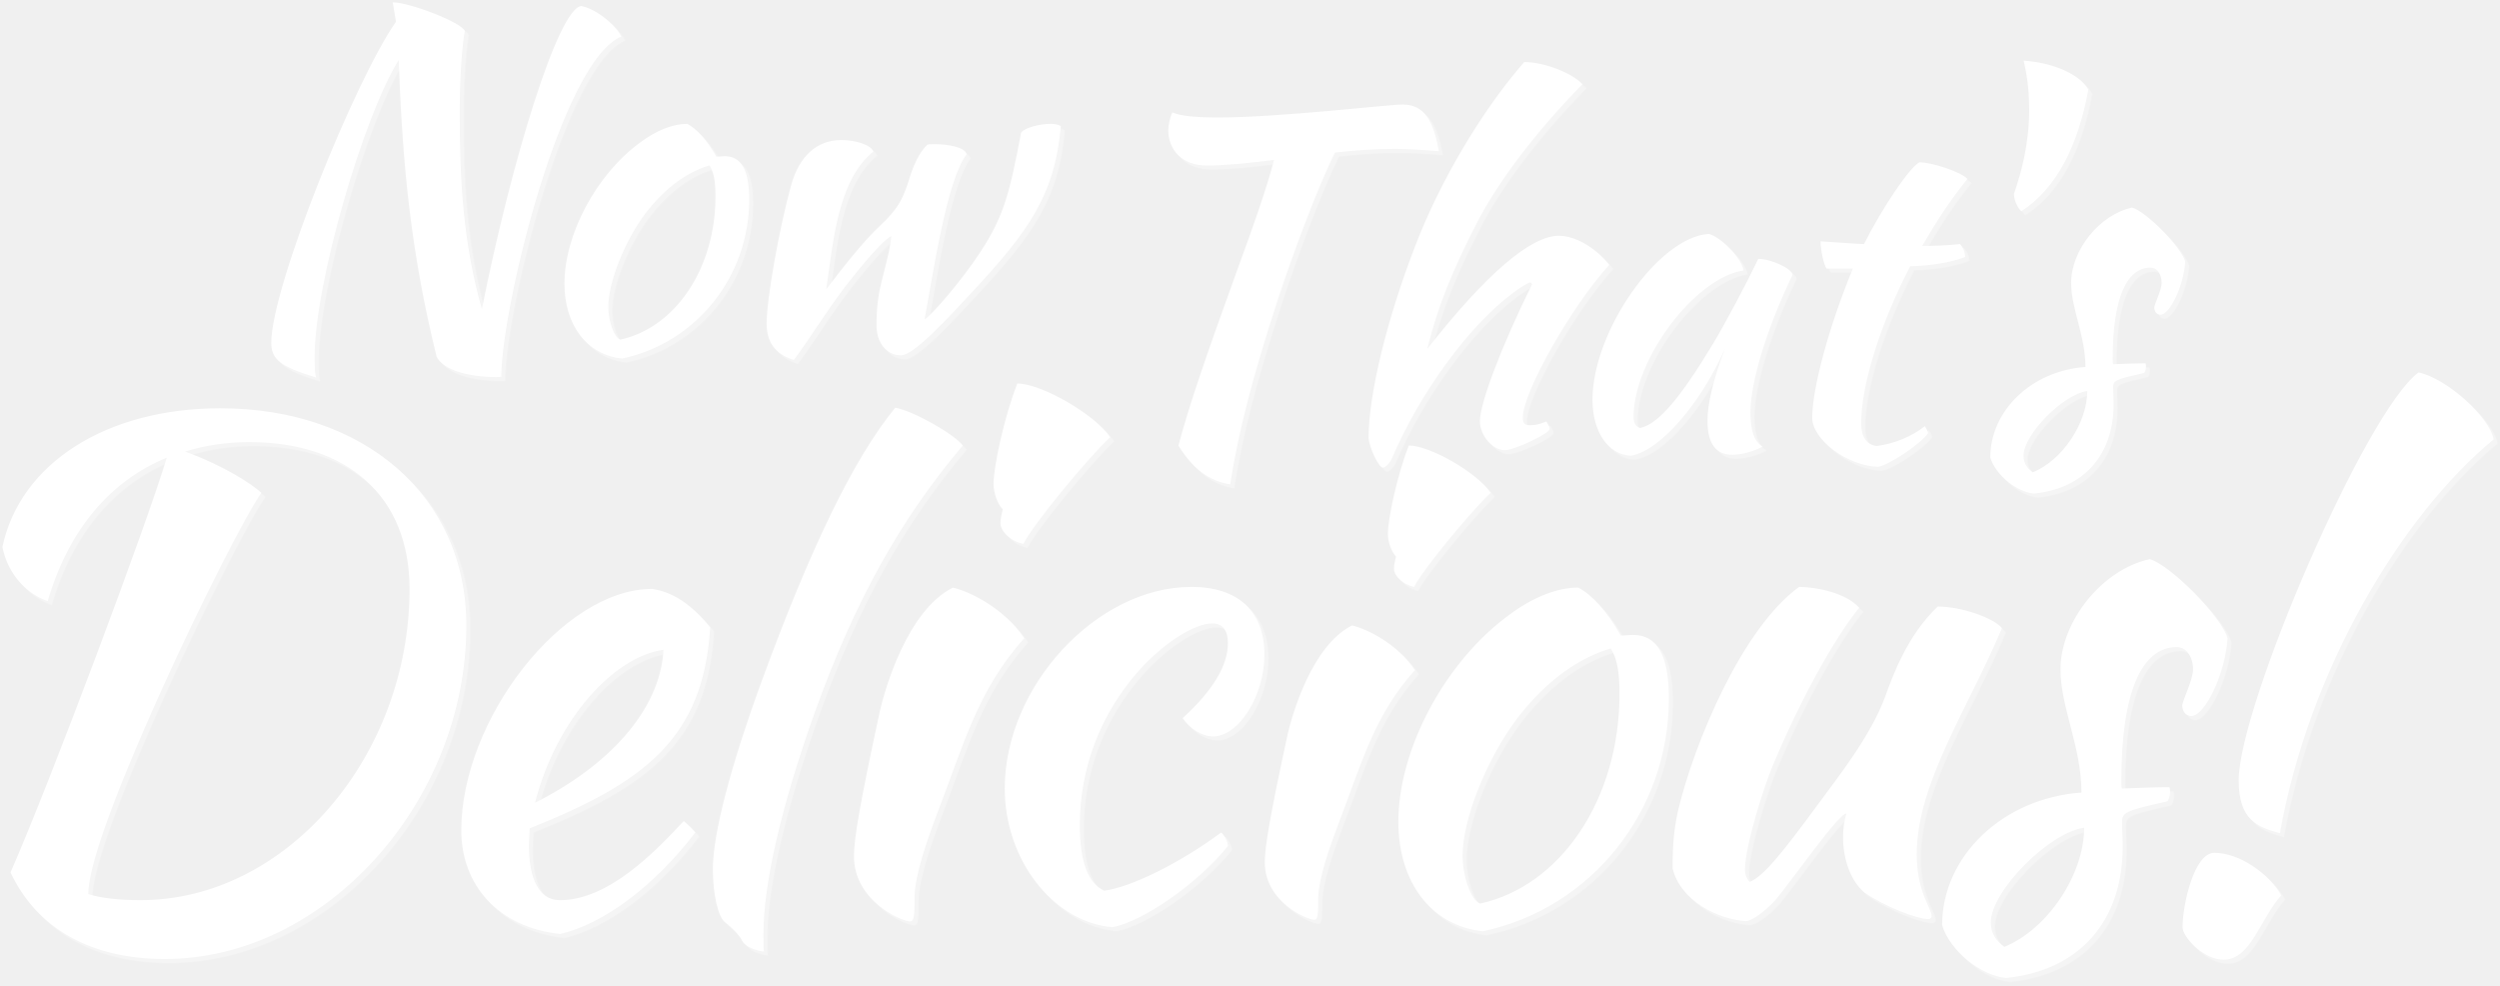
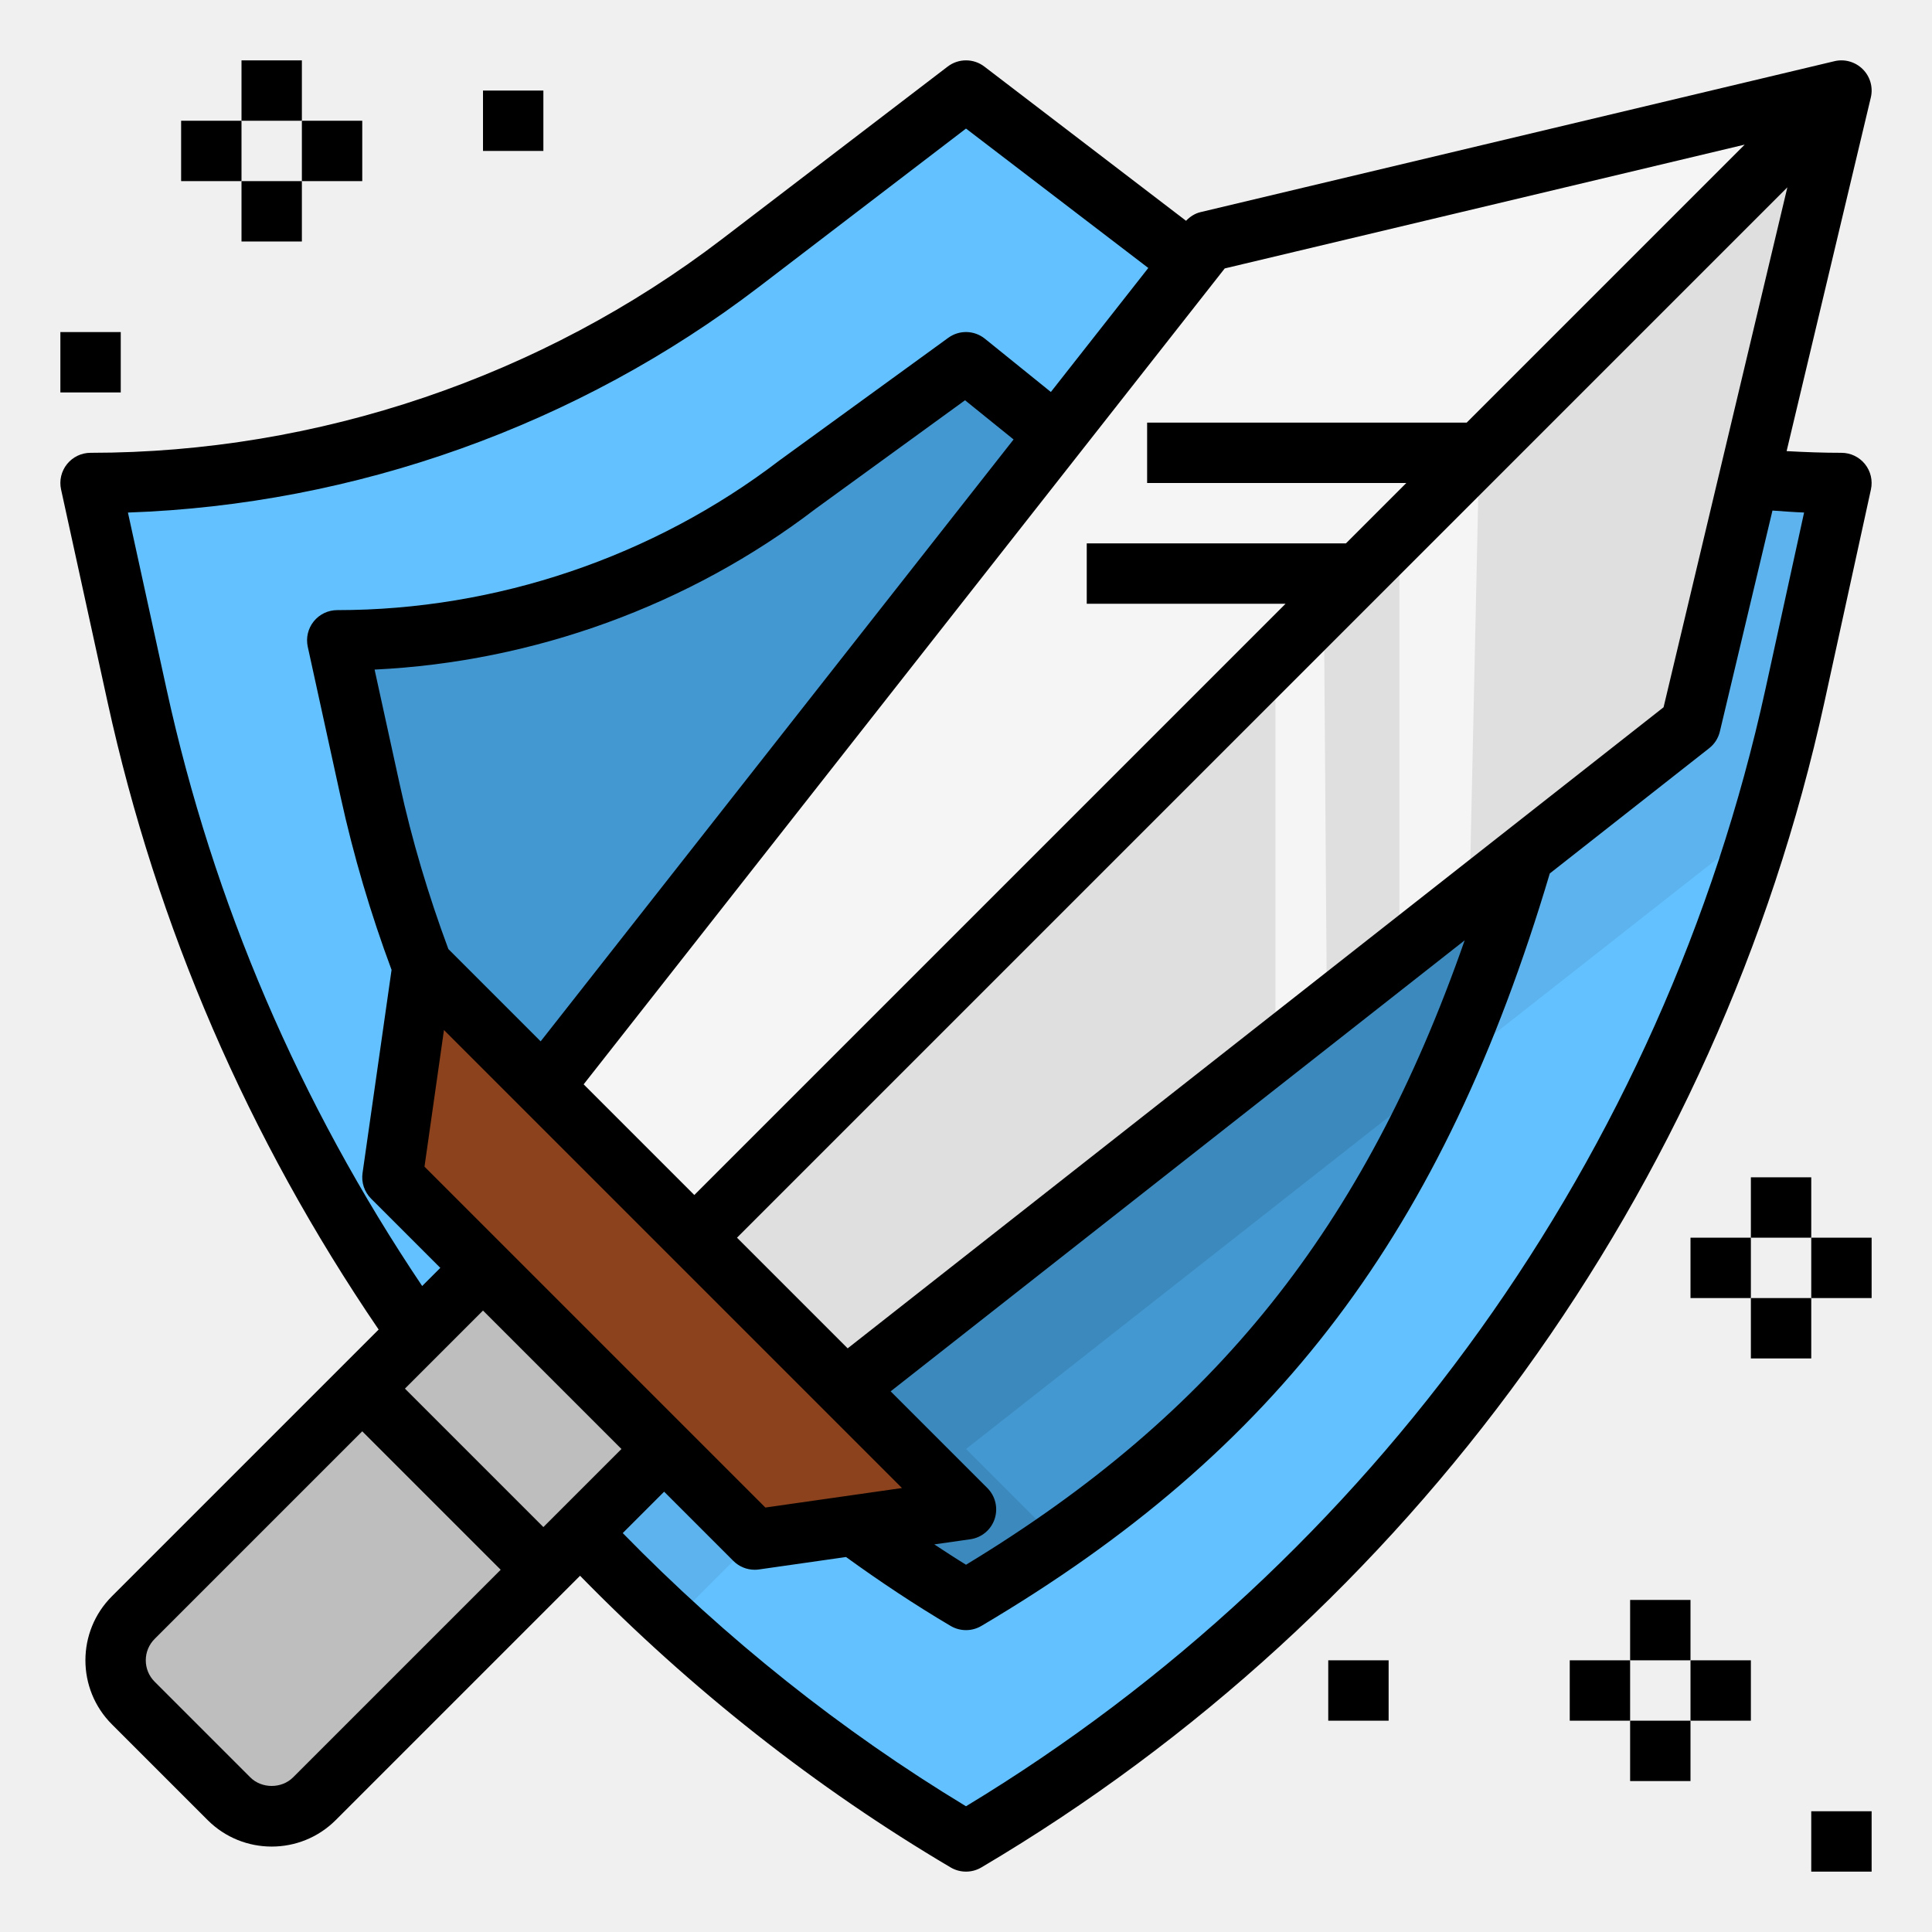
- <svg xmlns="http://www.w3.org/2000/svg" viewBox="0 0 606 239">
-   <defs>
-     <filter x="-50%" y="-50%" width="200%" height="200%" filterUnits="objectBoundingBox" id="a">
-       <feOffset dx="1" dy="1" in="SourceAlpha" result="shadowOffsetOuter1" />
-       <feColorMatrix values="0 0 0 0 1 0 0 0 0 1 0 0 0 0 1 0 0 0 0.323 0" in="shadowOffsetOuter1" result="shadowMatrixOuter1" />
-       <feMerge>
-         <feMergeNode in="shadowMatrixOuter1" />
-         <feMergeNode in="SourceGraphic" />
-       </feMerge>
-     </filter>
-   </defs>
-   <g filter="url(#a)" fill="#FFF" fill-rule="evenodd">
-     <path d="M292.595 40.128c4.368 0 10.08-.56 16.352-1.344-1.792 6.944-5.376 17.024-8.512 25.536-8.176 22.512-12.208 34.384-14.672 43.68 3.36 5.488 7.392 8.624 12.544 9.408 2.016-12.656 5.264-25.536 11.76-45.36 3.36-10.192 9.408-26.544 13.664-35.056 4.928-.56 9.856-.896 14.56-.896 2.688 0 6.832.224 10.64.56-1.232-6.832-3.248-11.312-8.736-11.312-3.92 0-29.568 3.136-44.912 3.136-5.04 0-9.072-.336-10.976-1.232-.56 1.12-1.008 3.136-1.008 4.256 0 4.816 3.36 8.624 9.296 8.624zm39.286 65.968c.112 2.352 2.464 7.28 3.472 7.28.56 0 1.68-1.12 2.128-2.128 6.72-15.792 18.592-32.144 29.232-40.096 1.568-1.232 3.92-2.688 4.368-2.688.112 0 .448.336.448.448-7.28 14.672-12.656 28.784-12.656 33.152 0 3.472 3.024 7.056 6.048 7.056 2.352 0 10.864-4.032 10.864-5.152 0-.336-.112-.672-.784-1.792-.336 0-1.68.896-3.92.896-1.456 0-1.792-.448-1.792-1.904 0-6.048 11.76-26.88 20.944-36.96-3.36-4.256-8.288-7.056-12.208-7.056-6.832 0-17.696 9.296-31.92 27.44 2.688-10.752 6.16-19.04 11.872-30.24 5.264-10.304 14.56-22.512 25.76-33.936-2.576-2.8-9.408-5.376-14.112-5.376-10.192 11.648-20.384 28.784-26.432 44.576-6.832 17.584-11.312 35.952-11.312 46.48zm94.502-43.344c-3.248 6.72-7.728 15.12-10.864 20.384-8.064 13.44-13.44 19.712-17.808 20.608-1.008-.336-1.568-1.12-1.568-2.688 0-13.776 14.672-33.6 26.656-35.504-.336-2.8-5.376-8.064-8.4-8.848-12.096.672-28.224 23.52-28.224 40.208 0 7.728 3.808 13.328 9.296 13.552 6.944-1.12 16.8-12.32 22.848-25.984-2.8 7.28-4.256 13.328-4.256 17.472 0 5.6 2.016 8.288 6.048 8.288 2.24 0 5.488-.896 7.28-2.016-2.016-1.12-2.912-4.032-2.912-8.176 0-7.616 4.144-20.832 10.192-33.376.112-1.456-5.152-3.92-8.288-3.92zm22.934 2.352c-5.712 13.776-9.856 28.896-9.856 36.176 0 5.264 8.512 11.648 15.904 11.872 2.464-.224 10.528-5.6 12.208-8.176-.112-.448-.448-1.12-.784-1.68-3.136 2.464-7.28 4.256-11.76 4.816-2.352-.336-3.696-2.128-3.696-5.488 0-9.184 4.48-23.744 11.872-38.08 5.152-.112 9.744-.896 13.328-2.24 0-1.232-.56-2.464-1.232-3.136-3.136.336-6.272.448-9.184.448 3.696-6.272 6.496-10.64 10.976-16.24-1.456-1.68-8.624-4.032-11.648-4.032-2.464 1.344-8.96 10.976-13.44 19.824-3.024-.112-6.608-.448-10.528-.672 0 2.016.784 5.712 1.456 6.608h6.384zm40.854-13.888c8.624-5.6 13.776-16.016 16.24-29.456-1.904-3.696-8.624-6.608-15.68-7.056 1.008 4.256 1.344 8.176 1.344 11.872 0 8.288-1.904 15.232-3.696 20.384 0 1.568.896 3.472 1.792 4.256zm39.734 12.208c-.896-3.472-9.52-12.208-12.88-13.104-7.84 1.68-14.784 10.304-14.784 18.256 0 6.272 3.472 12.768 3.472 20.384-12.992.896-23.072 10.528-23.072 21.952 1.232 4.144 6.384 8.4 10.64 8.736 11.984-1.232 19.264-9.296 19.264-21.728 0-1.792-.112-2.912-.112-4.032 0-1.68.56-1.904 7.504-3.472.224-.224.448-.896.448-1.456 0-.56 0-.672-.112-.896-2.352 0-4.704.112-7.84.224-.112-.224-.112-.448-.112-1.344 0-14.336 3.248-22.064 9.184-22.064 1.568 0 2.688 1.568 2.688 3.696 0 1.792-1.792 5.152-1.792 6.048.112 1.008.56 1.568 1.456 1.68 2.352 0 5.712-7.168 6.048-12.88zm-36.96 51.072c-1.456-1.008-2.24-2.352-2.24-4.032 0-5.152 9.632-14.896 15.456-15.68 0 7.728-6.048 16.8-13.216 19.712zM76.645 91.512c-.224-.896-.336-1.904-.336-5.04 0-17.808 11.872-58.352 20.384-71.904.896 25.872 3.024 46.928 9.184 71.904 1.568 3.136 7.504 4.928 14.336 4.928.448 0 1.008 0 1.456-.112-.112-.112-.112-.224-.112-.336.336-17.92 14.896-76.272 29.12-82.096-1.68-3.248-6.496-6.832-9.744-7.392-5.6.672-16.912 37.52-24.08 73.472-4.592-16.128-5.376-31.472-5.376-47.712 0-8.176.56-16.128 1.232-19.712-.672-2.016-13.328-6.944-17.472-6.944l.784 4.704c-9.856 14-30.24 64.288-30.24 77.84 0 4.032 2.352 5.824 10.864 8.4zm74.23-4.592c17.92-3.808 30.8-19.824 30.8-38.528 0-7.168-1.904-10.528-5.936-10.528-.672 0-1.344.112-2.016.112-2.24-3.92-4.704-6.72-7.056-7.952-3.472 0-7.504 1.568-11.536 4.592-10.528 7.728-18.256 22.176-18.256 34.16 0 10.08 5.488 17.248 14 18.144zm5.712-35.28c3.696-4.816 8.96-9.632 15.456-11.536 1.008 1.568 1.456 3.696 1.456 7.504 0 17.472-9.744 31.808-23.072 34.72-1.456-.448-2.912-4.368-2.912-7.952 0-5.936 3.92-15.904 9.072-22.736zm29.318 26.768c0 4.368 1.904 7.392 6.608 8.848 4.704-6.384 6.832-10.304 12.544-17.92 2.8-3.584 8.736-10.976 11.088-12.096-.224 2.464-.672 4.368-2.352 10.976-.896 3.584-1.232 6.384-1.232 10.752 0 4.144 2.464 7.168 5.936 7.168 3.136 0 11.648-9.296 17.248-15.344 13.776-14.784 20.048-23.632 21.504-40.208-.448-.336-1.344-.56-2.464-.56-2.576 0-6.272.896-7.168 2.128-2.8 14.672-4.144 20.16-9.856 28.896-4.592 7.056-12.208 15.792-13.552 16.352 2.016-10.752 5.376-33.824 10.192-39.984-.336-1.792-4.704-2.464-7.616-2.464-.784 0-1.456 0-1.904.112-2.912 2.912-3.92 6.944-4.816 9.632-1.232 3.472-2.128 5.824-6.832 10.192-3.36 3.136-7.952 8.736-12.88 15.232 1.68-11.088 2.688-26.32 11.424-33.376-.56-1.68-4.48-2.8-7.728-2.8-6.048 0-10.304 4.032-12.208 10.976-2.912 10.528-5.936 27.552-5.936 33.488z" />
-     <path d="M2.552 211.472c6.396 13.612 19.516 20.992 37.392 20.992 39.032 0 73.144-38.212 73.144-80.852 0-31.324-24.764-52.644-59.696-52.644-27.716 0-48.544 13.448-52.808 33.62 1.312 6.724 6.068 11.48 10.988 13.12 5.084-17.384 15.252-29.192 28.864-34.768-4.592 15.416-28.208 78.556-37.884 100.532zm57.892-104.304c23.78 0 38.868 13.12 38.868 35.588 0 40.344-29.684 75.44-65.272 75.44-5.084 0-9.676-.492-12.628-1.476 0-6.232 5.248-21.648 17.712-49.364 9.84-21.812 20.828-43.132 24.272-47.888-2.296-2.132-9.02-6.56-18.532-10.004 4.756-1.476 10.004-2.296 15.58-2.296zm111.768 44.936c-4.428-5.576-9.184-8.692-14.104-9.348-21.648 0-46.248 31.652-46.248 58.548 0 13.12 8.856 23.452 23.944 25.092 10.332-2.296 22.96-11.644 32.8-24.6-.82-.984-1.64-1.804-2.788-2.788-6.888 7.38-18.204 19.188-30.012 19.188-6.232 0-7.544-7.544-7.544-13.12 0-1.476.164-2.952.164-4.264 27.88-11.152 42.148-21.812 43.788-48.708zm-11.316 5.412c-.82 14.924-13.776 28.372-31.16 37.064 5.248-20.336 19.188-35.424 31.16-37.064zm11.968 53.14c0 6.278 1.314 11.826 3.066 12.994 1.314.876 3.504 3.212 3.942 4.234.584 1.314 2.774 2.482 5.402 2.774-.146-.73-.146-.876-.146-4.234 0-12.264 4.38-31.244 12.556-54.02 9.636-26.718 20.586-46.428 35.77-64.386-1.606-2.482-11.68-8.322-16.352-9.198-10.074 12.264-20.586 34.018-32.558 66.722-7.446 20.44-11.68 36.646-11.68 45.114zm34.217-3.118c0 10.974 11.718 15.81 13.578 15.81 1.116 0 1.116-1.674 1.116-6.138.186-5.394 2.976-13.392 5.58-20.274 6.324-16.368 9.672-29.574 21.018-42.222-4.836-7.254-13.206-11.346-17.298-12.276-11.16 5.58-16.554 24.924-17.67 29.76-4.836 22.32-6.324 31.062-6.324 35.34zm35.526-80.724c0 2.046 2.604 4.464 5.58 5.022 1.86-4.092 15.438-20.646 21.018-25.854-3.72-5.58-16.74-13.02-22.506-13.02-3.162 7.998-5.766 20.088-5.766 24.366 0 2.046.93 4.836 2.232 6.138-.372 1.488-.558 2.604-.558 3.348zm1.041 64.322c0 17.22 11.644 32.308 26.076 33.62 7.38-1.312 20.828-10.66 28.044-19.68 0-.984-.82-2.624-1.64-3.28-10.168 7.544-21.976 13.284-28.372 14.104-3.936-1.804-5.904-7.052-5.904-15.908 0-13.94 5.084-27.06 14.432-37.556 6.068-6.724 13.448-11.316 17.712-11.316 2.46 0 3.772 1.64 3.772 4.756 0 5.412-3.608 11.48-10.988 18.204 1.804 2.624 4.756 4.428 7.38 4.428 6.232 0 12.464-9.84 12.464-19.844 0-10.496-6.396-16.4-17.712-16.4-22.96 0-45.264 24.108-45.264 48.872zm63.06 17.876c0 9.676 10.332 13.94 11.972 13.94.984 0 .984-1.476.984-5.412.164-4.756 2.624-11.808 4.92-17.876 5.576-14.432 8.528-26.076 18.532-37.228-4.264-6.396-11.644-10.004-15.252-10.824-9.84 4.92-14.596 21.976-15.58 26.24-4.264 19.68-5.576 27.388-5.576 31.16zm31.324-71.176c0 1.804 2.296 3.936 4.92 4.428 1.64-3.608 13.612-18.204 18.532-22.796-3.28-4.92-14.76-11.48-19.844-11.48-2.788 7.052-5.084 17.712-5.084 21.484 0 1.804.82 4.264 1.968 5.412-.328 1.312-.492 2.296-.492 2.952zm21.568 87.904c26.24-5.576 45.1-29.028 45.1-56.416 0-10.496-2.788-15.416-8.692-15.416-.984 0-1.968.164-2.952.164-3.28-5.74-6.888-9.84-10.332-11.644-5.084 0-10.988 2.296-16.892 6.724-15.416 11.316-26.732 32.472-26.732 50.02 0 14.76 8.036 25.256 20.5 26.568zm8.364-51.66c5.412-7.052 13.12-14.104 22.632-16.892 1.476 2.296 2.132 5.412 2.132 10.988 0 25.584-14.268 46.576-33.784 50.84-2.132-.656-4.264-6.396-4.264-11.644 0-8.692 5.74-23.288 13.284-33.292zm84.216 42.312c5.084 3.444 12.628 6.396 15.58 6.396 0 0 .656-.164.656-.656 0-2.132-3.608-5.74-3.608-15.088 0-17.22 12.628-35.588 20.664-54.776-1.968-2.46-9.84-5.248-15.58-5.248-7.38 7.052-10.824 16.564-12.792 21.976-3.608 9.676-11.644 19.68-16.072 25.748-9.02 12.3-13.448 17.712-16.728 19.024-.328-.328-1.148-1.312-1.148-2.952 0-5.74 4.756-20.664 6.888-25.584 9.84-23.288 18.86-35.752 20.828-37.884-3.28-3.772-10.824-5.084-14.596-5.084-13.776 10.004-25.42 37.72-29.356 54.284-.984 4.592-1.312 7.872-1.312 13.94 1.804 7.708 10.988 12.464 17.876 12.792 1.476-.164 4.264-2.132 7.052-5.084 3.608-4.264 15.416-21.156 17.22-20.992-.492 1.476-.82 3.444-.82 5.904 0 3.772 1.148 9.84 5.248 13.284zm87.988-61.664c-1.312-5.084-13.94-17.876-18.86-19.188-11.48 2.46-21.648 15.088-21.648 26.732 0 9.184 5.084 18.696 5.084 29.848-19.024 1.312-33.784 15.416-33.784 32.144 1.804 6.068 9.348 12.3 15.58 12.792 17.548-1.804 28.208-13.612 28.208-31.816 0-2.624-.164-4.264-.164-5.904 0-2.46.82-2.788 10.988-5.084.328-.328.656-1.312.656-2.132 0-.82 0-.984-.164-1.312-3.444 0-6.888.164-11.48.328-.164-.328-.164-.656-.164-1.968 0-20.992 4.756-32.308 13.448-32.308 2.296 0 3.936 2.296 3.936 5.412 0 2.624-2.624 7.544-2.624 8.856.164 1.476.82 2.296 2.132 2.46 3.444 0 8.364-10.496 8.856-18.86zm-54.12 74.784c-2.132-1.476-3.28-3.444-3.28-5.904 0-7.544 14.104-21.812 22.632-22.96 0 11.316-8.856 24.6-19.352 28.864zm56.828-40.344c0 9.676 4.592 11.316 10.004 12.792 7.052-39.524 29.356-76.916 51.824-95.448-.984-5.412-11.316-14.76-18.204-16.236-12.792 9.348-43.624 80.852-43.624 98.892zm-3.608 43.46c6.56 0 8.856-10.004 13.94-15.58-2.952-5.248-10.168-10.332-16.236-10.332-4.92 0-7.708 12.628-7.708 18.04 0 2.296 4.92 7.872 10.004 7.872z" />
-   </g>
+ <svg xmlns="http://www.w3.org/2000/svg" id="Layer_1_1_" enable-background="new 0 0 64 64" height="64" viewBox="0 0 64 64" width="64">
+   <path d="m57.937 15.865-1.937 8.135-5.523 4.34-22.477 17.66 4 4-7 1-2.857-2.857-2.92 2.634c3.73 3.948 8.011 7.407 12.777 10.223 14.03-8.29 23.978-22.044 27.461-37.964l1.539-7.036c-1.026 0-2.047-.047-3.063-.135z" fill="#63c1ff" />
+   <path d="m18 36 21.451-27.302-7.451-5.698-7.468 5.711c-6.182 4.727-13.749 7.289-21.532 7.289l1.539 7.036c1.679 7.674 4.873 14.836 9.29 21.135l2.171-2.171-3-3 1-7z" fill="#63c1ff" />
+   <path d="m49 15-4 4-22 22 5 5 22.477-17.66 5.523-4.34 5-21z" fill="#dfdfdf" />
+   <path d="m40 8-.549.698-21.451 27.302 5 5 22-22 4-4 12-12z" fill="#f5f5f5" />
+   <path d="m14 32-1 7 12 12 7-1z" fill="#8c421c" />
+   <path d="m13.829 44.171-9.415 9.415c-.781.781-.781 2.047 0 2.828l3.172 3.172c.781.781 2.047.781 2.828 0l7.586-7.586-6-6 6 6 4-4-6-6z" fill="#bebebe" />
+   <path d="m32 12-5.571 4.046c-4.381 3.35-9.742 5.165-15.256 5.165l1.091 4.986c.435 1.988 1.014 3.928 1.726 5.808l4.01 3.995 16.972-21.6z" fill="#4398d1" />
+   <path d="m50.477 28.34c-3.288 11.225-8.342 18.671-18.477 24.66-1.285-.759-2.517-1.578-3.7-2.451l4.2-.371-4.2-4.178z" fill="#4398d1" />
+   <path d="m49 15-2.643 2.643v13.94l2.322-1.806z" fill="#f5f5f5" />
+   <path d="m43.857 20.172.098 13.361-1.705 1.373v-13.167z" fill="#f5f5f5" />
+   <path d="m31.443 52.651 1.457-.208c.741-.458 1.456-.925 2.142-1.402l-3.042-3.041 15.87-12.469c.988-2.217 1.848-4.599 2.607-7.191l-22.177 17.66 4.2 4.179-4.2.371c1.008.744 2.061 1.439 3.143 2.101z" fill="#3c89bd" />
+   <path d="m57.937 15.865-1.937 8.135-5.523 4.34c-.759 2.592-1.619 4.974-2.607 7.191l6.607-5.191 3.86-3.033c.421-1.406.808-2.826 1.124-4.27l1.539-7.037c-1.026 0-2.047-.047-3.063-.135z" fill="#5cb3ed" />
+   <path d="m25 51-2.857-2.857-2.92 2.634c.97 1.027 1.98 2.019 3.023 2.977z" fill="#5cb3ed" />
+   <path d="m2.221 15.373c-.19.236-.263.545-.198.841l1.539 7.037c1.633 7.463 4.662 14.45 8.981 20.792l-8.836 8.836c-1.17 1.169-1.17 3.073 0 4.242l3.172 3.172c.585.585 1.353.877 2.121.877s1.536-.292 2.121-.877l8.094-8.094c3.682 3.766 7.803 7.019 12.276 9.662.157.093.333.139.509.139s.352-.046.509-.139c14.22-8.403 24.399-22.476 27.929-38.61l1.539-7.037c.064-.296-.008-.605-.198-.841s-.476-.373-.779-.373c-.594 0-1.203-.022-1.816-.056l2.789-11.713c.081-.337-.02-.693-.266-.938s-.603-.347-.938-.266l-21 5c-.187.044-.348.15-.48.287l-6.681-5.109c-.358-.274-.856-.274-1.215 0l-7.468 5.71c-5.974 4.569-13.405 7.085-20.925 7.085-.303 0-.589.137-.779.373zm12.632 16.066c-.661-1.777-1.208-3.609-1.612-5.457l-.832-3.801c5.275-.254 10.426-2.127 14.608-5.326l4.951-3.596 1.608 1.299-15.666 19.938zm-.146 2.682 15.172 15.172-4.525.646-2.646-2.646-6-6-2.646-2.646zm44.502-27.916-4.101 17.224-27.028 21.237-3.666-3.666zm-26.502 43.088-3.203-3.203 19.015-14.94c-3.326 9.522-8.276 15.688-16.518 20.684-.354-.216-.702-.446-1.051-.674l1.192-.17c.375-.053.688-.314.807-.673s.026-.756-.242-1.024zm-14.707 1.293-4.586-4.586 2.586-2.586 4.586 4.586zm-8.293 8.293c-.378.377-1.036.377-1.414 0l-3.172-3.172c-.188-.189-.292-.44-.292-.707s.104-.518.292-.707l6.879-6.879 4.586 4.586zm50.056-41.901-1.279 5.845c-3.369 15.401-13.007 28.858-26.484 37.012-4.133-2.501-7.948-5.545-11.371-9.05l1.371-1.371 2.293 2.293c.189.189.444.293.707.293.047 0 .094-.003.142-.01l2.884-.412c1.123.813 2.283 1.585 3.465 2.283.157.093.333.139.509.139s.352-.046.509-.139c9.82-5.803 15.291-13.045 18.83-24.927l5.279-4.148c.178-.139.303-.335.355-.555l1.742-7.318c.35.023.702.053 1.048.065zm-1.968-12.187-9.209 9.209h-10.586v2h8.586l-2 2h-8.586v2h6.586l-19.586 19.586-3.666-3.666 21.237-27.028zm-32.655 4.714 6.86-5.246 6.039 4.618-3.228 4.108-2.183-1.763c-.354-.286-.852-.297-1.216-.031l-5.591 4.061c-4.182 3.198-9.384 4.959-14.649 4.959-.303 0-.589.137-.779.373s-.263.545-.198.841l1.091 4.985c.424 1.936.992 3.857 1.685 5.718l-.961 6.73c-.045.312.06.626.283.849l2.293 2.293-.601.601c-4.061-6.047-6.919-12.689-8.469-19.778l-1.278-5.844c7.531-.261 14.909-2.892 20.902-7.474z" />
+   <path d="m58 39h2v2h-2z" />
+   <path d="m56 41h2v2h-2z" />
+   <path d="m60 41h2v2h-2z" />
+   <path d="m58 43h2v2h-2z" />
+   <path d="m54 53h2v2h-2z" />
+   <path d="m52 55h2v2h-2z" />
+   <path d="m56 55h2v2h-2z" />
+   <path d="m54 57h2v2h-2z" />
+   <path d="m8 2h2v2h-2z" />
+   <path d="m6 4h2v2h-2z" />
+   <path d="m10 4h2v2h-2z" />
+   <path d="m8 6h2v2h-2z" />
+   <path d="m44 55h2v2h-2z" />
+   <path d="m16 3h2v2h-2z" />
+   <path d="m2 11h2v2h-2z" />
+   <path d="m60 60h2v2h-2z" />
</svg>
